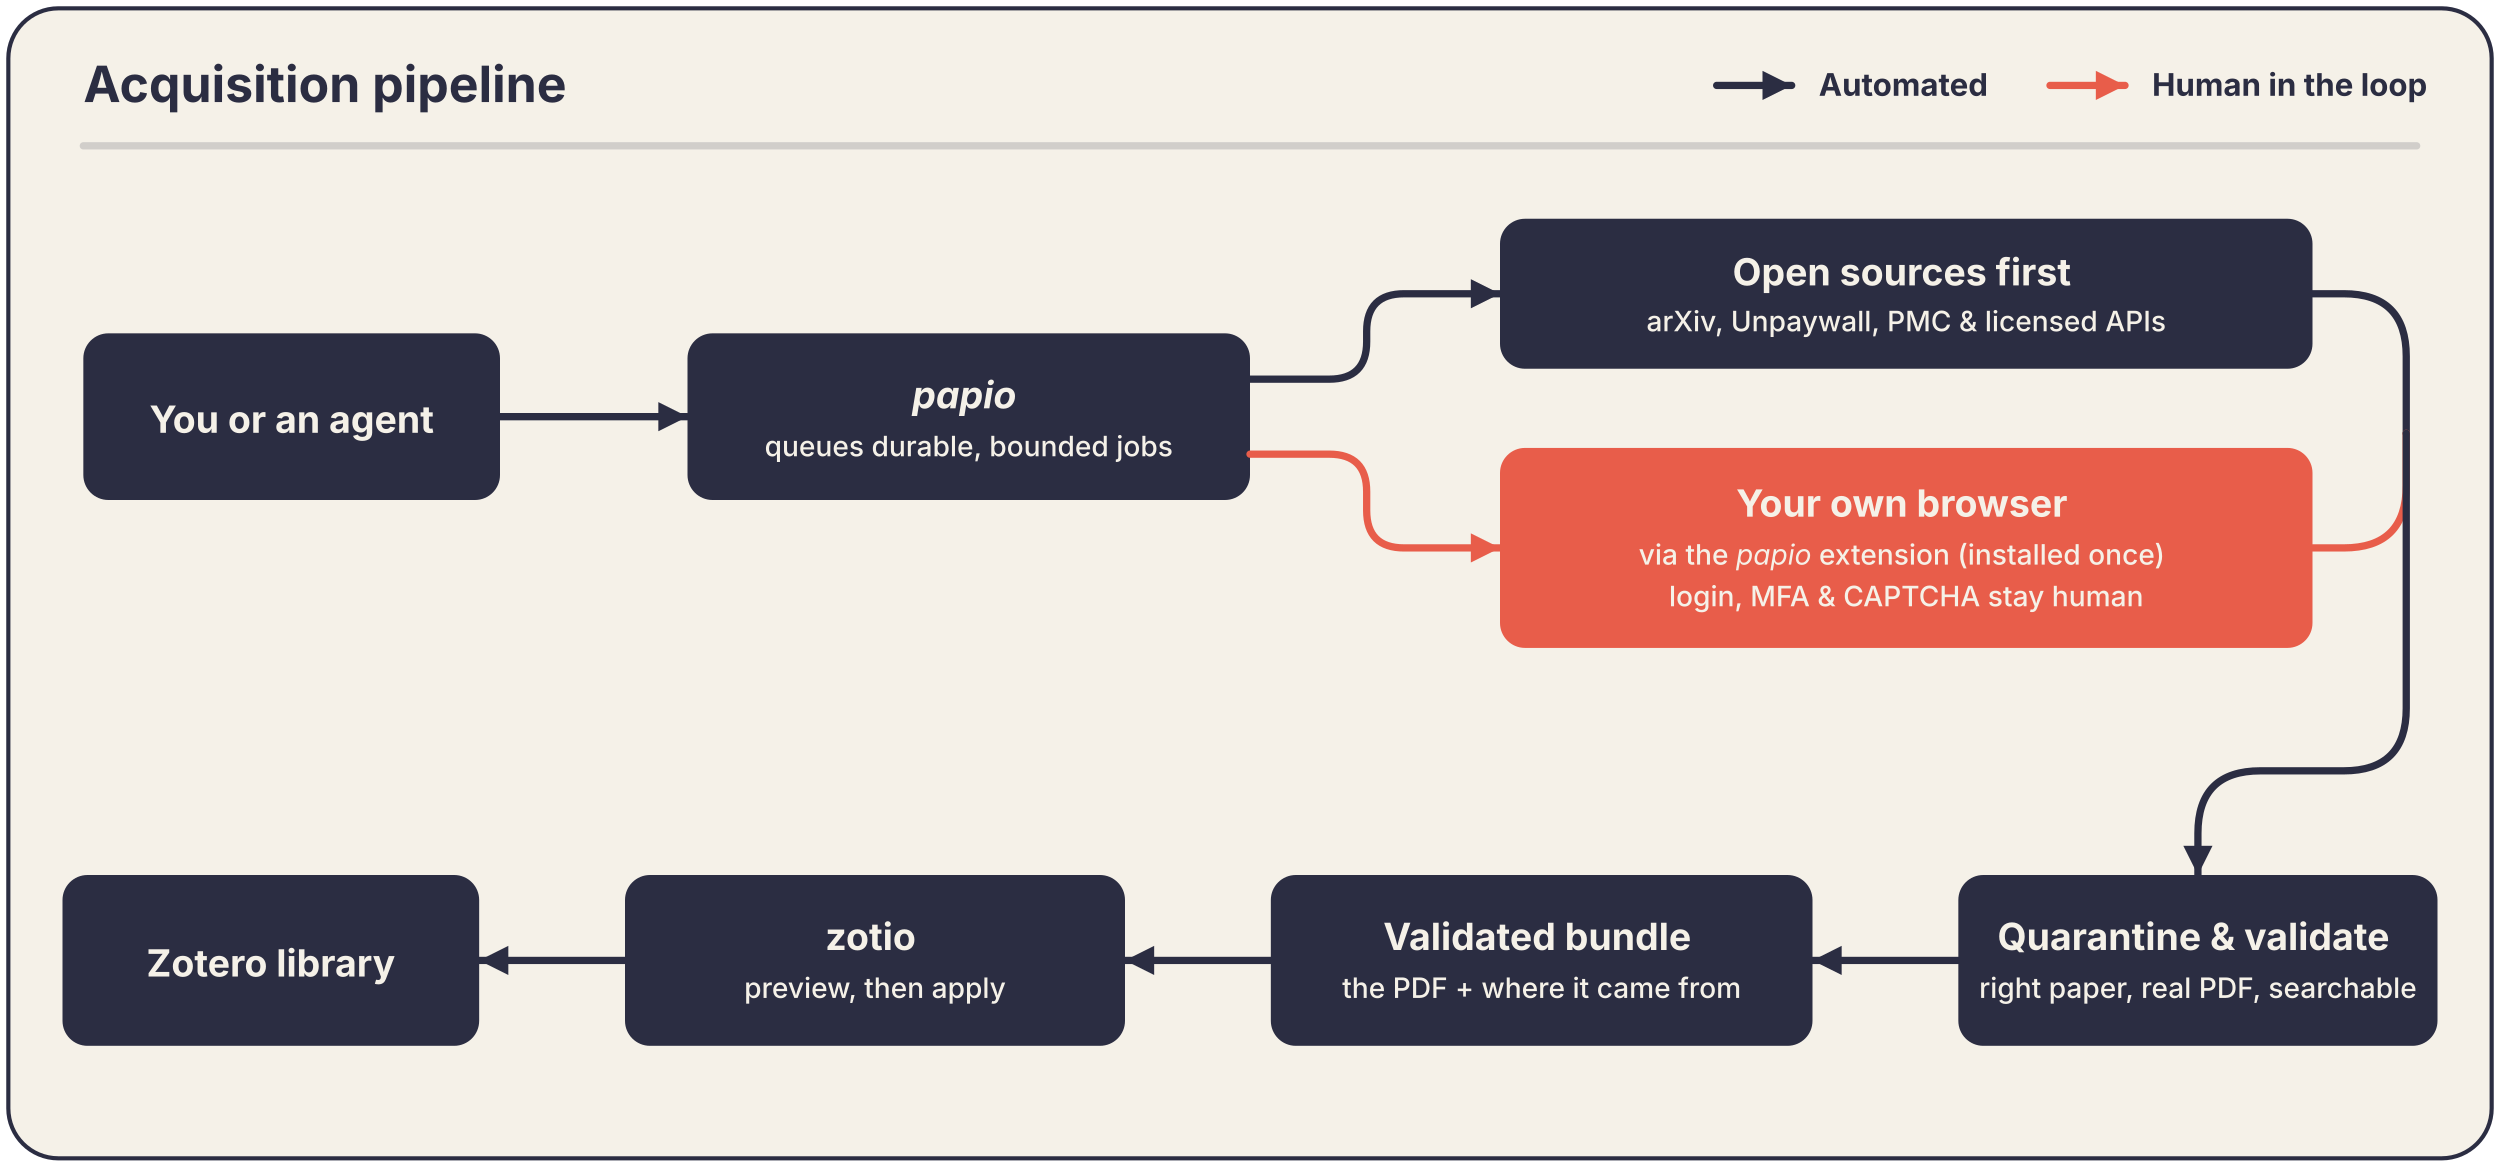
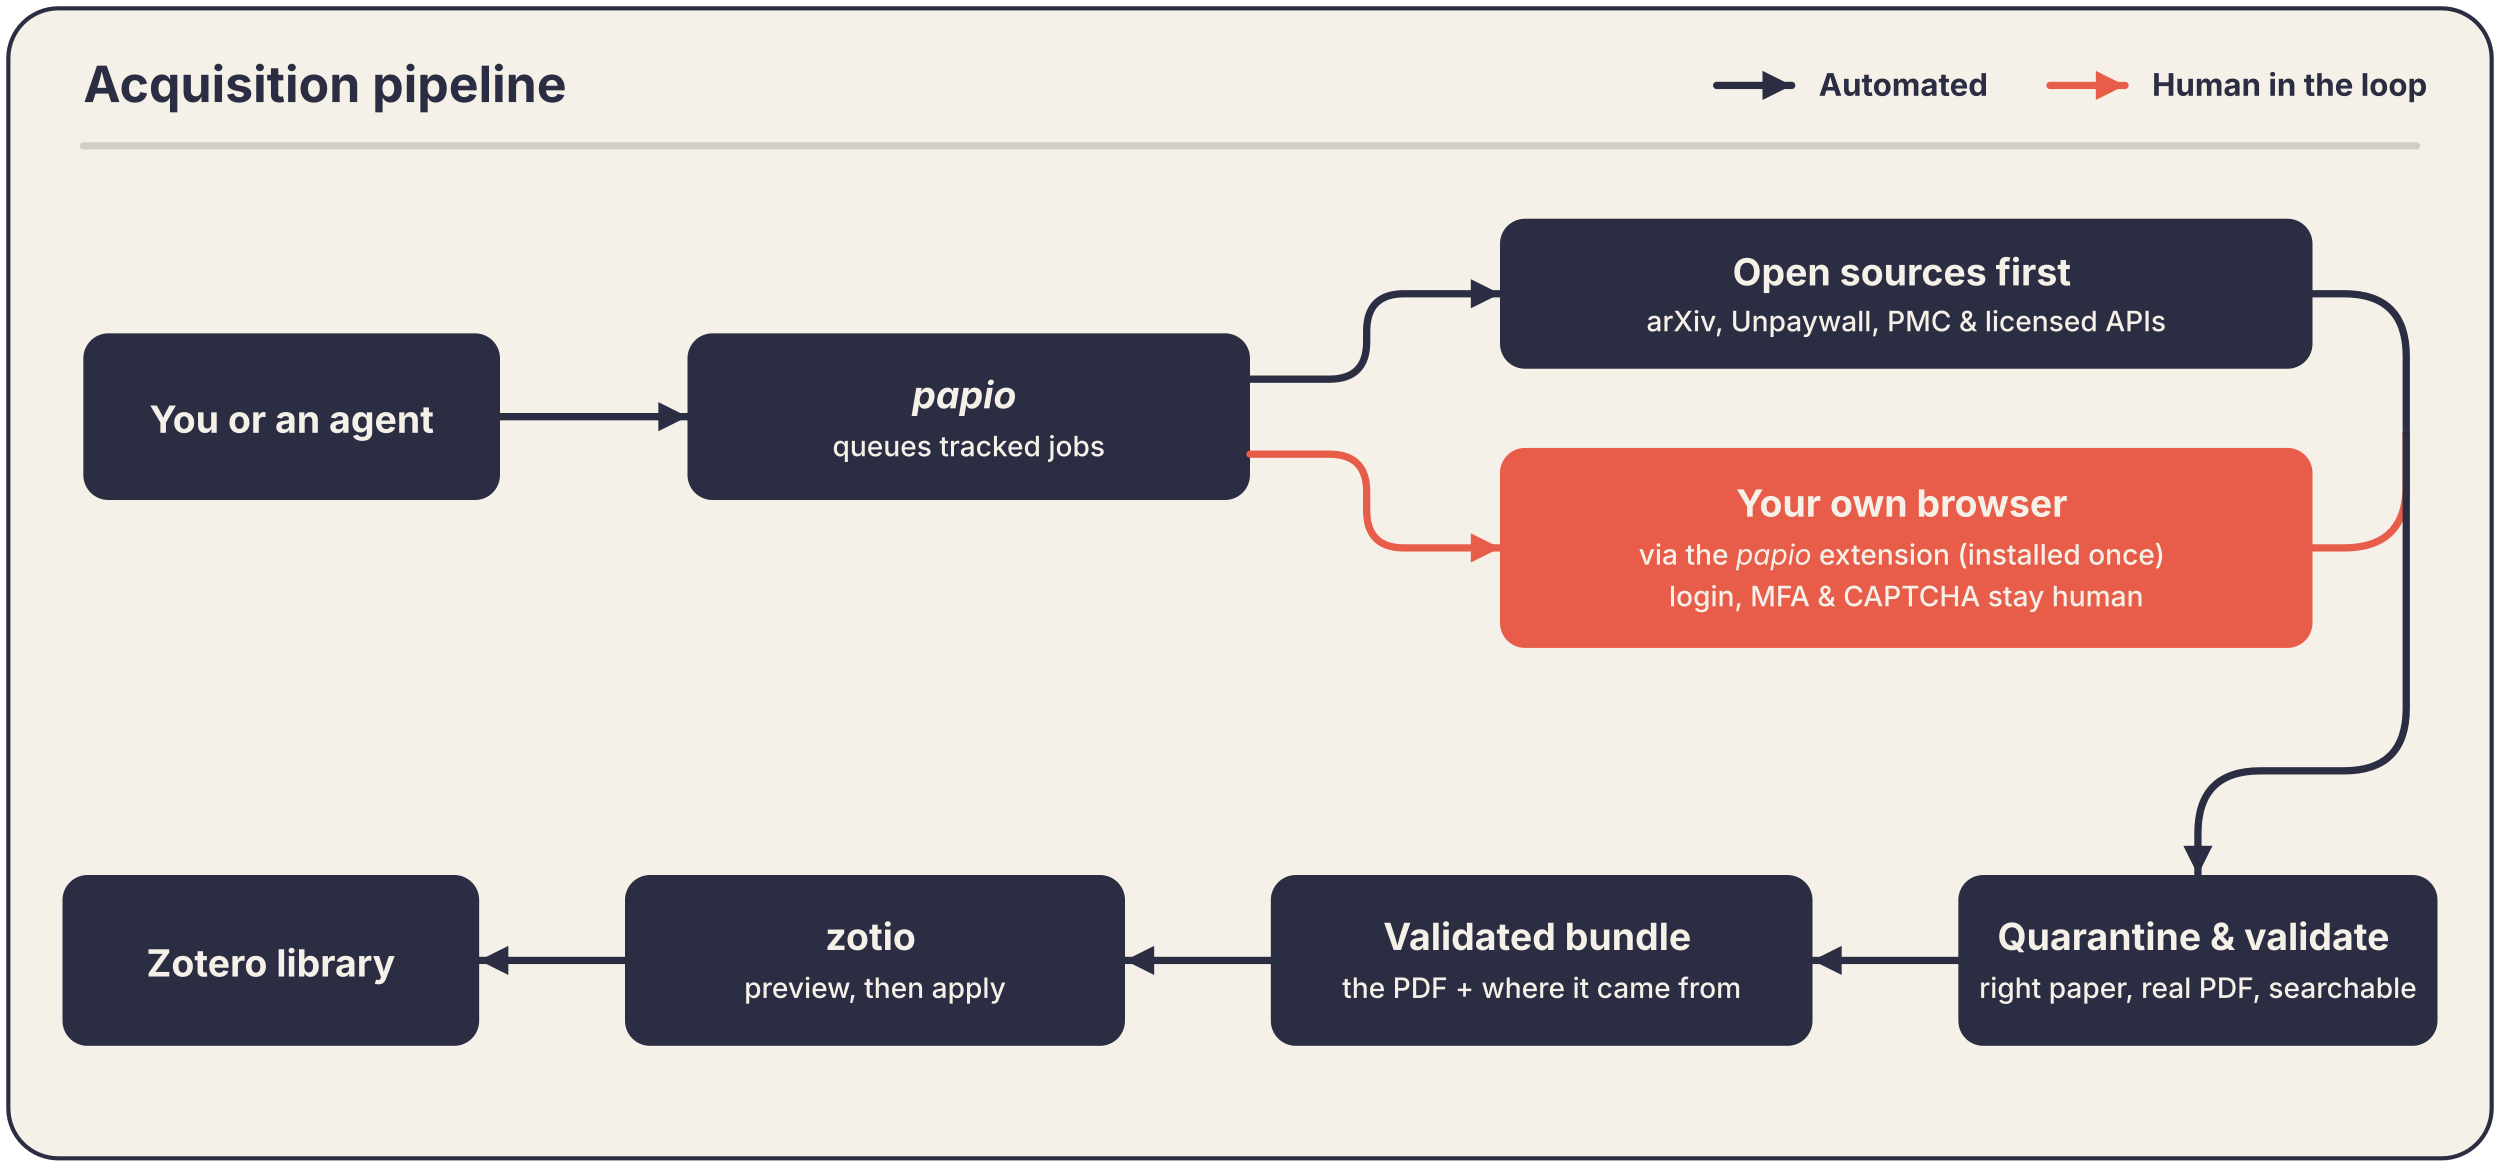
<svg xmlns="http://www.w3.org/2000/svg" width="1200" height="560" viewBox="0 0 1200 560" role="img" aria-labelledby="title description">
  <defs>
    <marker id="arrow-navy" viewBox="0 0 14 14" refX="14" refY="7" markerWidth="14" markerHeight="14" markerUnits="userSpaceOnUse" orient="auto">
      <path class="arrow-ink" d="M 0 0 L 14 7 L 0 14 Z" />
    </marker>
    <marker id="arrow-coral" viewBox="0 0 14 14" refX="14" refY="7" markerWidth="14" markerHeight="14" markerUnits="userSpaceOnUse" orient="auto">
      <path class="arrow-coral" d="M 0 0 L 14 7 L 0 14 Z" />
    </marker>
    <style>
      /* Theme palette: only this block differs between variants. */
      .card { fill: #F5F1E8; stroke: #2B2D42; }
      .node, .arrow-ink { fill: #2B2D42; }
      .human-node, .arrow-coral { fill: #E85D4A; }
      .node-label { fill: #F5F1E8; }
      .human-label { fill: #F5F1E8; }
      .header-label { fill: #2B2D42; }
      .flow { stroke: #2B2D42; }
      .human-flow { stroke: #E85D4A; }
      .type { font-family: system-ui, -apple-system, 'Segoe UI', sans-serif; }
      .node-label { font-size: 18px; font-weight: 650; text-anchor: middle; }
      .node-sub { font-size: 13.5px; font-weight: 450; opacity: 0.85; }
      .flow, .human-flow { fill: none; stroke-width: 3.5; stroke-linecap: round; stroke-linejoin: round; }
    </style>
  </defs>
  <rect class="card" x="4" y="4" width="1192" height="552" rx="24" stroke-width="2" />
  <g class="type">
    <text class="header-label" x="40" y="49" font-size="24" font-weight="750">Acquisition pipeline</text>
    <g aria-label="Legend">
      <path d="M 824 41 H 860" class="flow" marker-end="url(#arrow-navy)" />
      <text class="header-label" x="873" y="46" font-size="15" font-weight="650">Automated</text>
      <path d="M 984 41 H 1020" class="human-flow" marker-end="url(#arrow-coral)" />
      <text class="header-label" x="1033" y="46" font-size="15" font-weight="650">Human in the loop</text>
    </g>
    <path d="M 40 70 H 1160" class="flow" opacity="0.18" />
    <g aria-label="You or an agent">
      <rect class="node" x="40" y="160" width="200" height="80" rx="12" />
      <text class="node-label" x="140" y="201" dominant-baseline="middle">You or an agent</text>
    </g>
-     <g aria-label="papio — queues durable, bounded jobs">
+     <g aria-label="papio — queues tracked jobs">
      <rect class="node" x="330" y="160" width="270" height="80" rx="12" />
      <text class="node-label" x="465" y="196">
        <tspan x="465" y="196" font-style="italic">papio</tspan>
-         <tspan class="node-sub" x="465" y="219">queues durable, bounded jobs</tspan>
+         <tspan class="node-sub" x="465" y="219">queues tracked jobs</tspan>
      </text>
    </g>
    <path d="M 240 200 H 330" class="flow" marker-end="url(#arrow-navy)" />
    <g aria-label="Open sources first — arXiv, Unpaywall, PMC, licensed APIs">
      <rect class="node" x="720" y="105" width="390" height="72" rx="12" />
      <text class="node-label" x="915" y="137">
        <tspan x="915" y="137">Open sources first</tspan>
        <tspan class="node-sub" x="915" y="159">arXiv, Unpaywall, PMC &amp; licensed APIs</tspan>
      </text>
    </g>
    <g aria-label="Your own browser — via the papio extension; login, MFA &amp; CAPTCHA stay human">
      <rect class="human-node" x="720" y="215" width="390" height="96" rx="12" />
      <text class="node-label human-label" x="915" y="248">
        <tspan x="915" y="248">Your own browser</tspan>
        <tspan class="node-sub" x="915" y="271">via the <tspan font-style="italic">papio</tspan> extension (installed once)</tspan>
        <tspan class="node-sub" x="915" y="291">login, MFA &amp; CAPTCHA stay human</tspan>
      </text>
    </g>
    <path d="M 600 182 H 638 Q 656 182 656 164 V 159 Q 656 141 674 141 H 720" class="flow" marker-end="url(#arrow-navy)" />
    <path d="M 600 218 H 638 Q 656 218 656 236 V 245 Q 656 263 674 263 H 720" class="human-flow" marker-end="url(#arrow-coral)" />
    <path d="M 1110 141 H 1125 Q 1155 141 1155 171 V 208" class="flow" />
    <path d="M 1110 263 H 1125 Q 1155 263 1155 233 V 208" class="human-flow" />
    <path d="M 1155 208 V 340 Q 1155 370 1125 370 H 1085 Q 1055 370 1055 400 V 420" class="flow" marker-end="url(#arrow-navy)" />
    <g aria-label="Quarantine &amp; validate — right paper, real PDF, searchable">
      <rect class="node" x="940" y="420" width="230" height="82" rx="12" />
      <text class="node-label" x="1055" y="456">
        <tspan x="1055" y="456">Quarantine &amp; validate</tspan>
        <tspan class="node-sub" x="1055" y="479">right paper, real PDF, searchable</tspan>
      </text>
    </g>
    <g aria-label="Validated bundle — the PDF plus where it came from">
      <rect class="node" x="610" y="420" width="260" height="82" rx="12" />
      <text class="node-label" x="740" y="456">
        <tspan x="740" y="456">Validated bundle</tspan>
        <tspan class="node-sub" x="740" y="479">the PDF + where it came from</tspan>
      </text>
    </g>
    <g aria-label="zotio — preview, then apply">
      <rect class="node" x="300" y="420" width="240" height="82" rx="12" />
      <text class="node-label" x="420" y="456">
        <tspan x="420" y="456">zotio</tspan>
        <tspan class="node-sub" x="420" y="479">preview, then apply</tspan>
      </text>
    </g>
    <g aria-label="Zotero library">
      <rect class="node" x="30" y="420" width="200" height="82" rx="12" />
      <text class="node-label" x="130" y="462" dominant-baseline="middle">Zotero library</text>
    </g>
    <path d="M 940 461 H 870" class="flow" marker-end="url(#arrow-navy)" />
    <path d="M 610 461 H 540" class="flow" marker-end="url(#arrow-navy)" />
    <path d="M 300 461 H 230" class="flow" marker-end="url(#arrow-navy)" />
  </g>
</svg>
